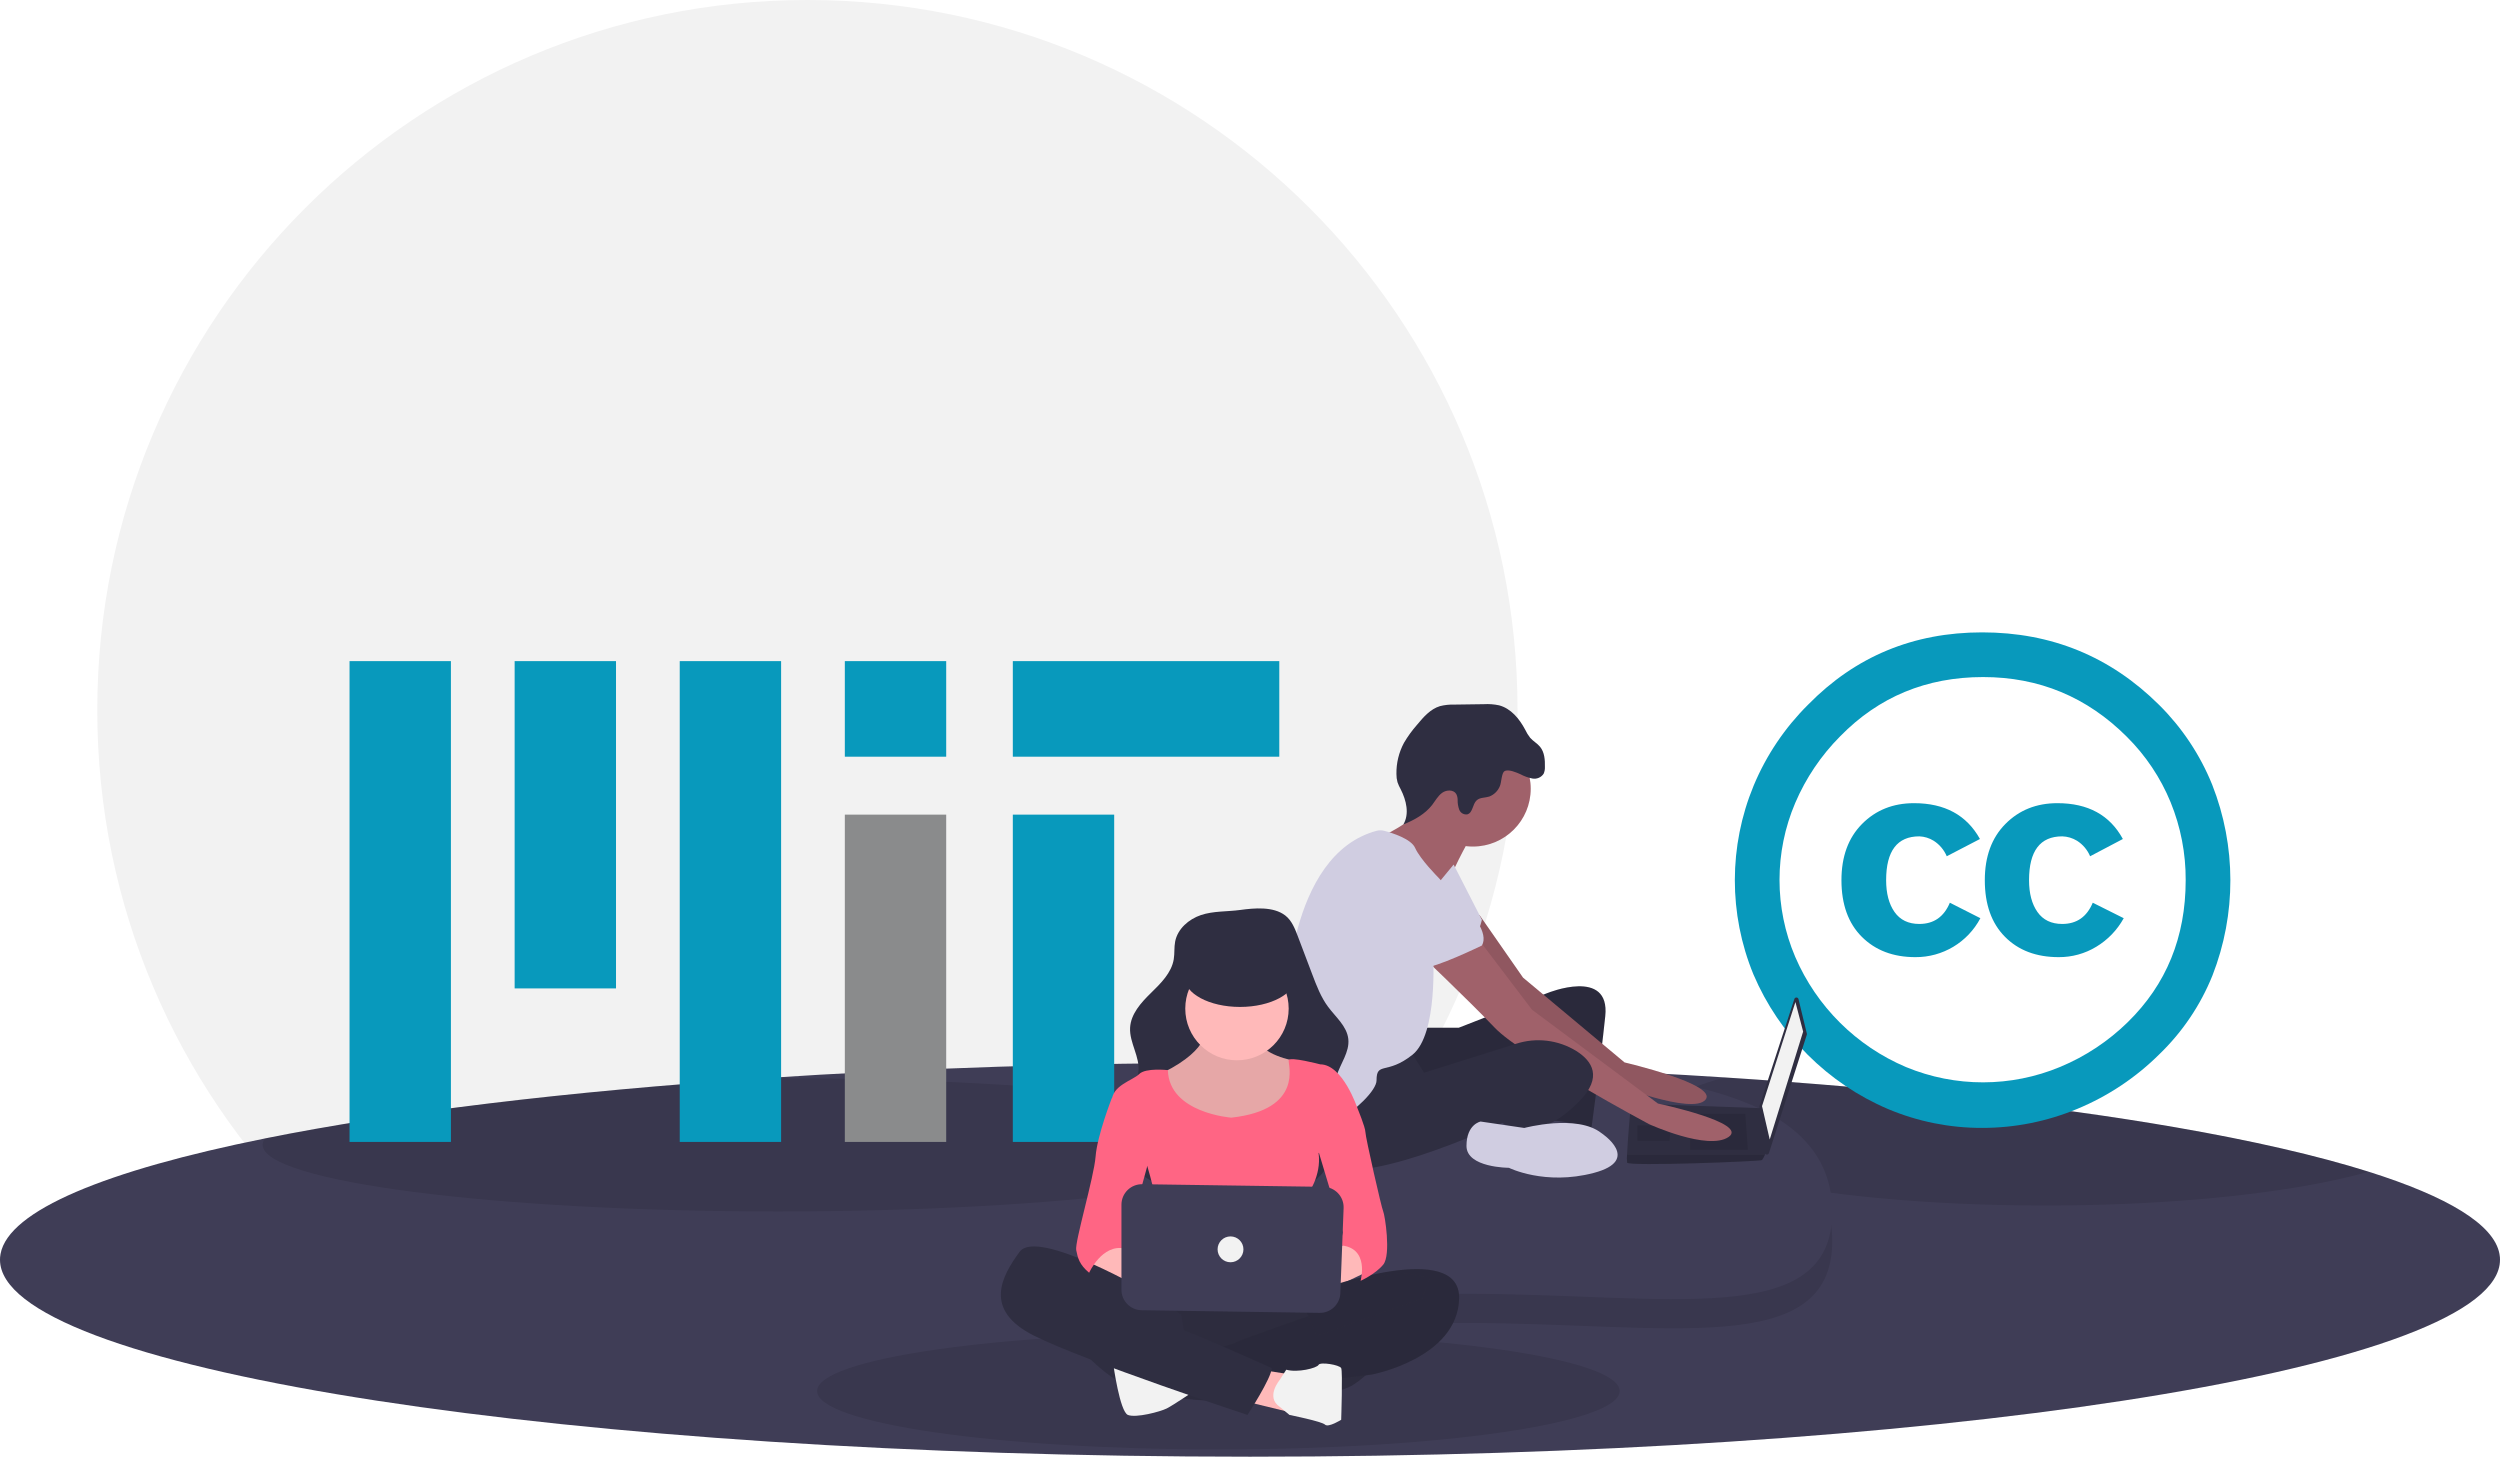
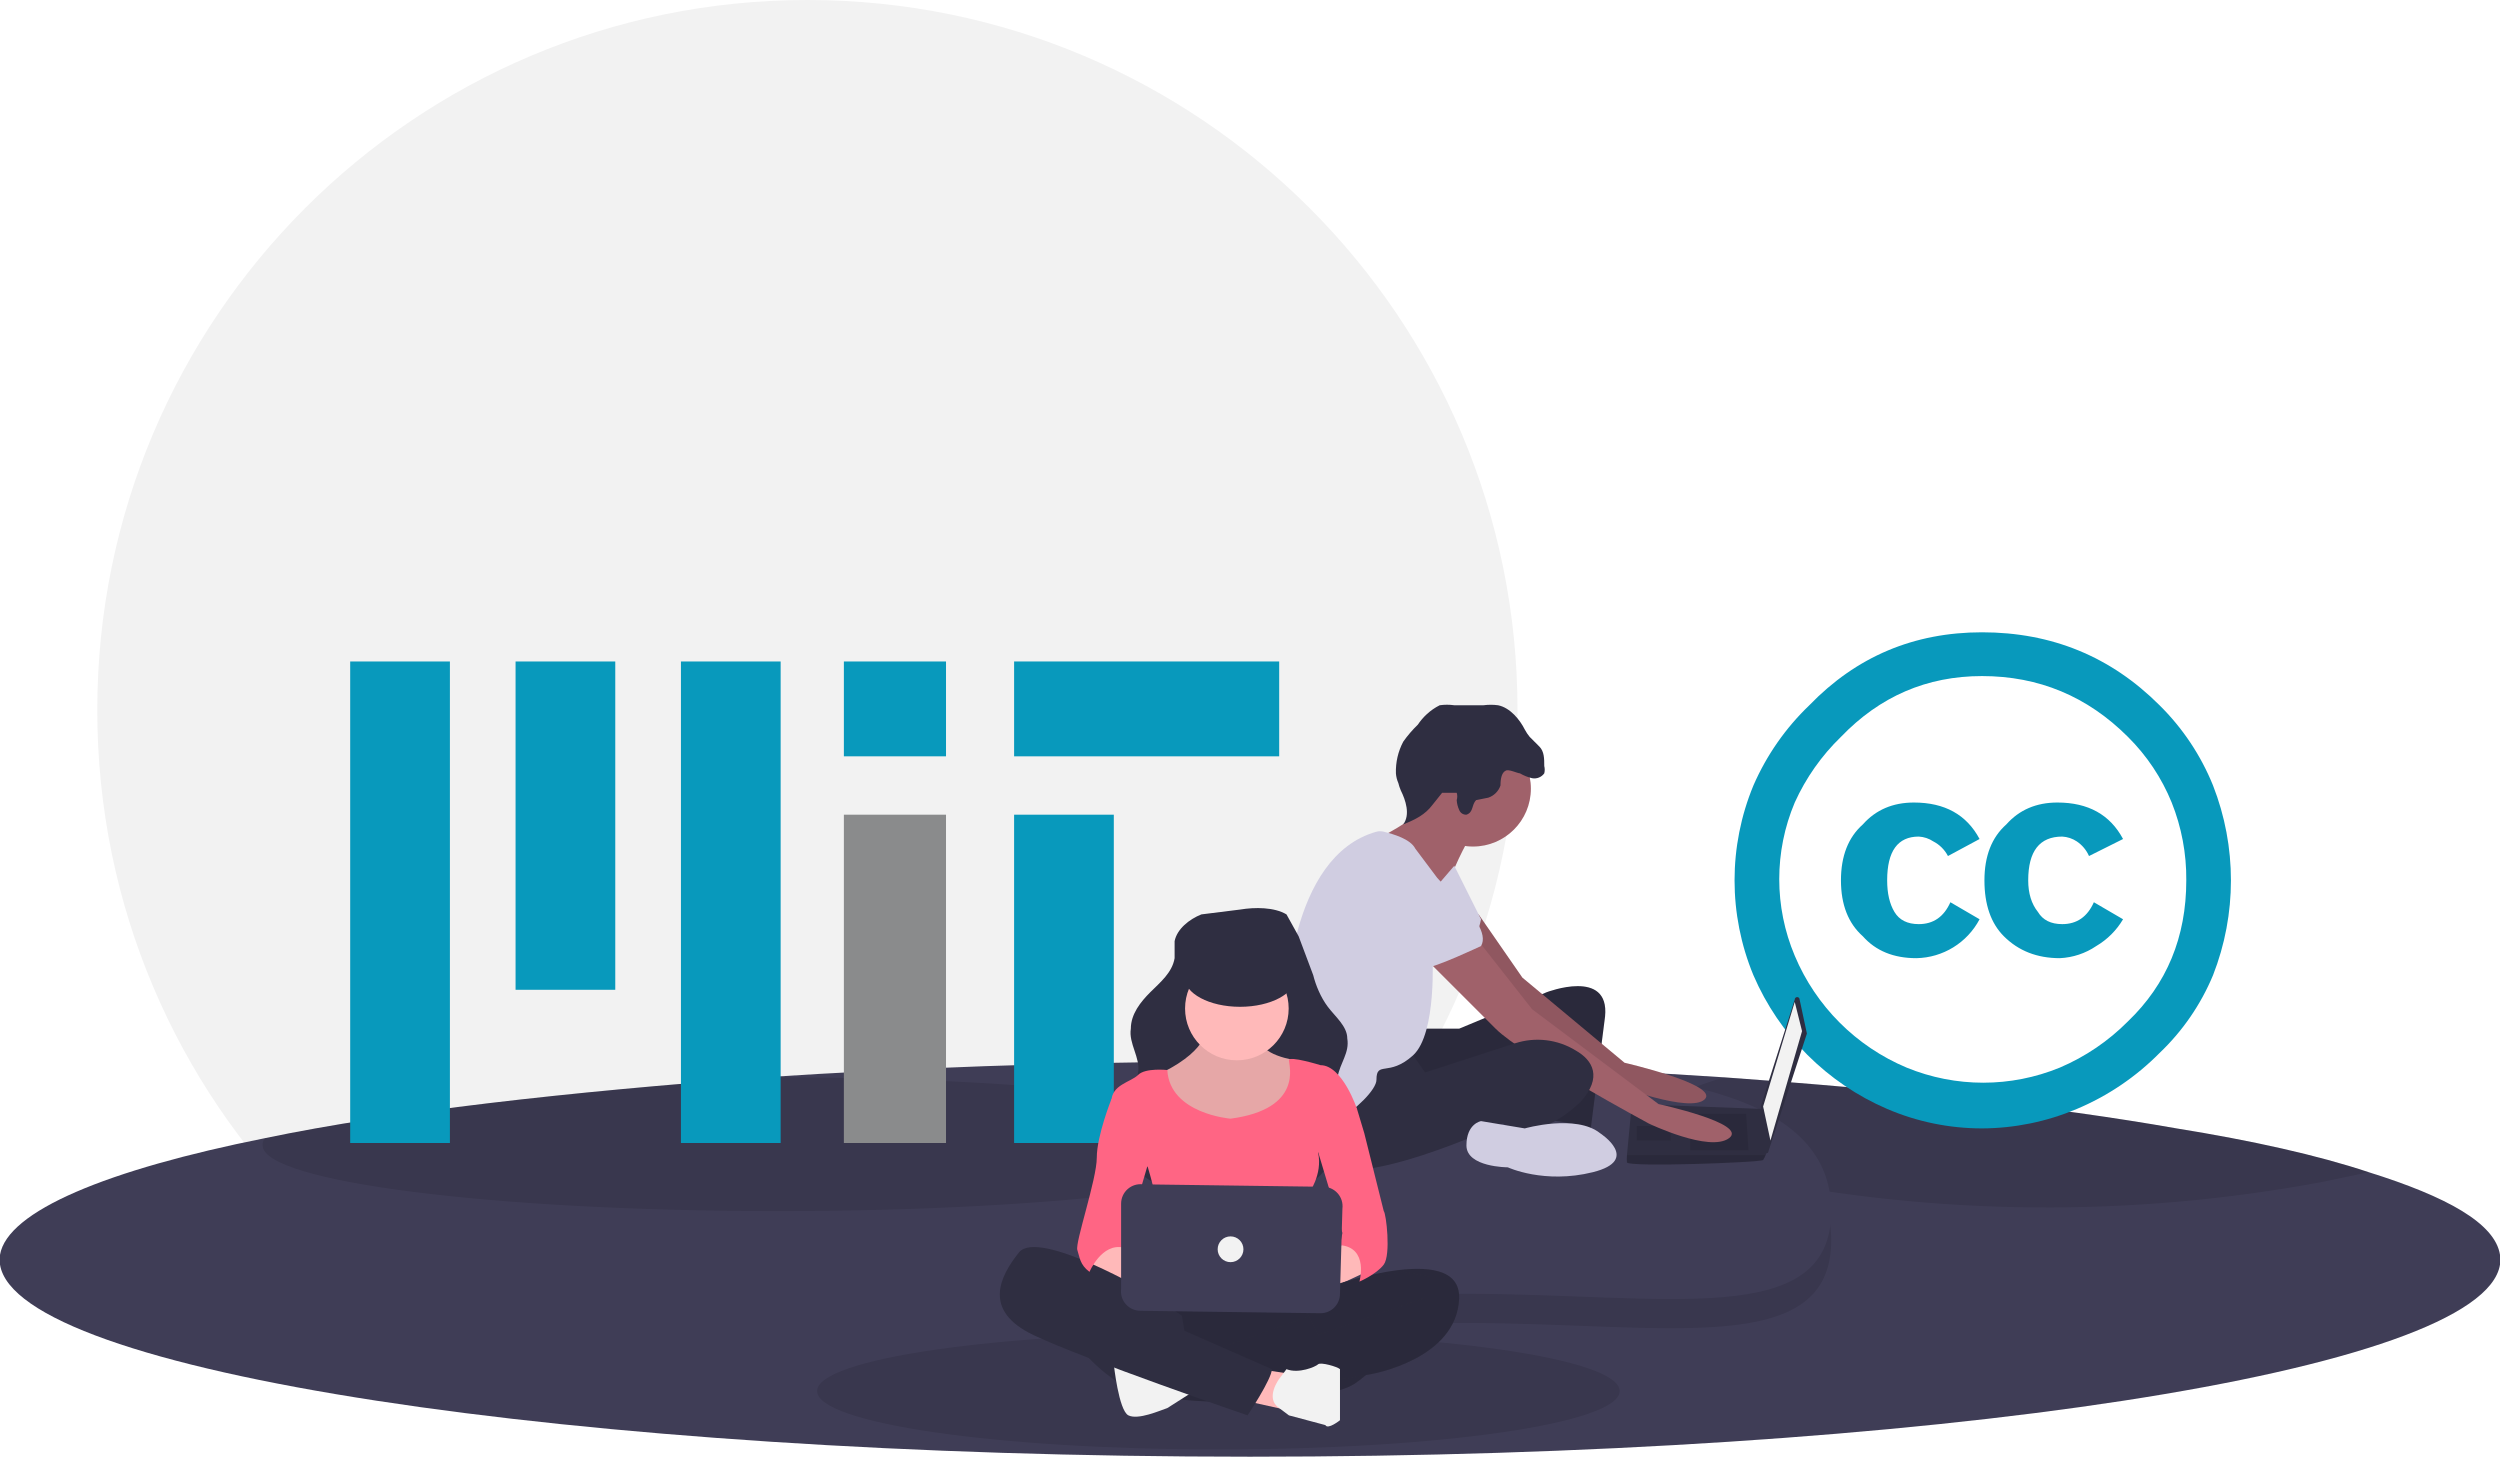
- <svg xmlns="http://www.w3.org/2000/svg" id="a58ef234-55dd-4456-b368-278f056cc5c7" data-name="Layer 1" width="1028" height="598.997" viewBox="0 0 1028 598.997">
-   <circle cx="332.005" cy="292.004" r="292.004" fill="#f2f2f2" />
-   <path d="M1114,668.499a13.69,13.69,0,0,1-.17,2.12c-7.14,43.76-234.46,78.88-513.83,78.88s-506.69-35.12-513.83-78.88a13.675,13.675,0,0,1-.17-2.12c0-.2,0-.41.02-.61,0-.11.01-.21.01-.32a.489.489,0,0,0,.01-.12c.04-.45.1-.88.18-1.32,3.26-17.89,43.35-34.33,108.74-47.5,53.48-10.77,123.89-19.36,204.93-24.76,61.5-4.1,129.12-6.37,200.11-6.37,57.12,0,112.06,1.47,163.38,4.17h.02q16.11.855,31.74,1.87c71.33,4.62,134.63,11.69,185.63,20.54,31.37,5.45,58.1,11.58,79.19,18.22h.01c32.46,10.23,51.6,21.7,53.81,33.83.08.44.14.87.18,1.32a.487.487,0,0,0,.01.12c0,.11.01.21.01.32C1114,668.089,1114,668.299,1114,668.499Z" transform="translate(-86 -150.5013)" fill="#3f3d56" />
-   <ellipse cx="501" cy="571.997" rx="165" ry="24" opacity="0.1" />
-   <path d="M1059.96,632.299c-5.77,1.65-12.27,3.18-19.4,4.58-29.36,5.78-69.42,9.33-113.53,9.33-49.28,0-93.45-4.43-123.38-11.44-24.84-5.82-39.88-13.39-39.88-21.7,0-7.3,11.64-14.06,31.37-19.53,71.33,4.62,134.63,11.69,185.63,20.54C1012.14,619.529,1038.87,625.659,1059.96,632.299Z" transform="translate(-86 -150.5013)" opacity="0.1" />
-   <path d="M618,621.249c0,15.13-94.92,27.4-212,27.4s-212-12.27-212-27.4a4.372,4.372,0,0,1,.96-2.62c53.48-10.77,123.89-19.36,204.93-24.76q3.045-.015,6.11-.01C523.08,593.859,618,606.119,618,621.249Z" transform="translate(-86 -150.5013)" opacity="0.1" />
-   <rect x="416.472" y="334.975" width="41.685" height="134.584" fill="#0899bc" />
-   <rect x="279.506" y="271.851" width="41.685" height="197.708" fill="#0899bc" />
-   <rect x="143.73" y="271.851" width="41.685" height="197.708" fill="#0899bc" />
-   <rect x="211.618" y="271.851" width="41.685" height="134.584" fill="#0899bc" />
-   <rect x="347.393" y="271.851" width="41.685" height="39.303" fill="#0899bc" />
-   <rect x="347.393" y="334.975" width="41.685" height="134.584" fill="#8a8b8c" />
-   <rect x="416.472" y="271.851" width="109.573" height="39.303" fill="#0899bc" />
-   <path d="M901.062,410.53q42.748,0,72.774,29.839A97.983,97.983,0,0,1,995.668,473.208a107.346,107.346,0,0,1,.096,78.409,93.533,93.533,0,0,1-21.739,32.294,104.704,104.704,0,0,1-33.841,22.561,101.425,101.425,0,0,1-39.114,7.823,99.015,99.015,0,0,1-38.662-7.734A104.845,104.845,0,0,1,807.007,551.165a101.764,101.764,0,0,1,.089-77.594A102.307,102.307,0,0,1,829.565,440.185Q858.674,410.537,901.062,410.53Zm.369,18.377q-34.93,0-58.768,24.379A87.595,87.595,0,0,0,824.197,480.668a80.789,80.789,0,0,0,0,63.311,86.249,86.249,0,0,0,45.577,45.31,82.687,82.687,0,0,0,63.41-.089,87.995,87.995,0,0,0,27.741-18.374q23.831-23.287,23.828-58.405a83.659,83.659,0,0,0-6.186-32.02,81.465,81.465,0,0,0-18.002-26.929Q935.989,428.909,901.431,428.908Zm-1.277,66.591-13.649,7.097a14.006,14.006,0,0,0-5.365-6.368,12.087,12.087,0,0,0-5.916-1.818q-13.64,0-13.646,18.011,0,8.186,3.454,13.095,3.458,4.914,10.192,4.916,8.916,0,12.557-8.733l12.551,6.368a29.99,29.99,0,0,1-26.745,16.012q-13.644,0-22.016-8.37-8.367-8.367-8.367-23.284,0-14.557,8.46-23.105,8.458-8.549,21.38-8.552Q891.97,480.757,900.155,495.498Zm58.765,0-13.465,7.097a13.992,13.992,0,0,0-5.368-6.368,12.373,12.373,0,0,0-6.094-1.818q-13.644,0-13.649,18.011,0,8.186,3.458,13.095,3.453,4.914,10.192,4.916,8.907,0,12.548-8.733l12.735,6.368a31.277,31.277,0,0,1-11.274,11.736,29.398,29.398,0,0,1-15.464,4.276q-13.831,0-22.099-8.37-8.291-8.367-8.284-23.284,0-14.557,8.463-23.105,8.453-8.549,21.373-8.552Q950.912,480.757,958.919,495.498Z" transform="translate(-86 -150.5013)" fill="#0899bc" />
-   <path d="M839.417,660.837c0,48.737-67.934,33.663-151.113,33.663s-150.104,15.075-150.104-33.663,67.925-59.337,151.104-59.337S839.417,612.099,839.417,660.837Z" transform="translate(-86 -150.5013)" opacity="0.1" />
-   <path d="M839.417,648.837c0,48.737-67.934,33.663-151.113,33.663s-150.104,15.075-150.104-33.663,67.925-59.337,151.104-59.337S839.417,600.099,839.417,648.837Z" transform="translate(-86 -150.5013)" fill="#3f3d56" />
-   <path d="M825.542,561.343l3.434,14.164a.885.885,0,0,1-.017.478l-15.575,48.673a.885.885,0,0,1-1.722-.17l-2.155-18.961a.885.885,0,0,1,.038-.374l14.297-43.876A.885.885,0,0,1,825.542,561.343Z" transform="translate(-86 -150.5013)" fill="#2f2e41" />
-   <polygon points="738.278 412.038 741.449 424.19 727.711 468.572 724.541 454.835 738.278 412.038" fill="#f2f2f2" />
-   <path d="M755.064,628.584c.528,1.585,54.949-.528,55.477-1.057a11.469,11.469,0,0,0,1.162-2.113c.497-1.057.951-2.113.951-2.113l-2.113-17.108L756.649,604.279s-1.347,14.498-1.622,21.134A15.853,15.853,0,0,0,755.064,628.584Z" transform="translate(-86 -150.5013)" fill="#2f2e41" />
-   <polygon points="717.673 458.005 718.729 472.799 694.953 472.799 694.953 458.005 717.673 458.005" opacity="0.1" />
-   <polygon points="687.028 462.76 687.17 462.732 686.5 469.1 673.291 469.1 673.291 462.76 687.028 462.76" opacity="0.1" />
-   <path d="M755.064,628.584c.528,1.585,54.949-.528,55.477-1.057a11.469,11.469,0,0,0,1.162-2.113H755.027A15.853,15.853,0,0,0,755.064,628.584Z" transform="translate(-86 -150.5013)" opacity="0.1" />
-   <path d="M671.055,573.106h14.794l36.457-14.266s25.889-10.567,23.776,9.51S740.27,615.375,740.27,615.375s-11.624-5.284-17.964-3.698-2.113-32.23-2.113-32.23-51.779,24.833-56.534,21.663-5.812-25.361-5.812-25.361Z" transform="translate(-86 -150.5013)" fill="#2f2e41" />
-   <path d="M671.055,573.106h14.794l36.457-14.266s25.889-10.567,23.776,9.51S740.27,615.375,740.27,615.375s-11.624-5.284-17.964-3.698-2.113-32.23-2.113-32.23-51.779,24.833-56.534,21.663-5.812-25.361-5.812-25.361Z" transform="translate(-86 -150.5013)" opacity="0.1" />
-   <path d="M694.363,526.777l17.904,25.723,41.74,34.871s38.57,8.982,33.286,15.322-37.513-6.34-37.513-6.34S701.7,561.483,700.115,558.841s-19.021-27.474-19.021-27.474Z" transform="translate(-86 -150.5013)" fill="#a0616a" />
-   <path d="M694.363,526.777l17.904,25.723,41.74,34.871s38.57,8.982,33.286,15.322-37.513-6.34-37.513-6.34S701.7,561.483,700.115,558.841s-19.021-27.474-19.021-27.474Z" transform="translate(-86 -150.5013)" opacity="0.1" />
-   <circle cx="605.661" cy="324.331" r="23.776" fill="#a0616a" />
-   <path d="M690.076,495.967s-7.925,13.737-9.51,21.134-23.776-14.794-23.776-14.794l-2.906-7.661s20.87-9.775,19.285-17.7S690.076,495.967,690.076,495.967Z" transform="translate(-86 -150.5013)" fill="#a0616a" />
-   <path d="M683.736,506.005l11.624,22.719s-2.642,11.095-6.869,12.152-22.191-13.737-22.191-13.737Z" transform="translate(-86 -150.5013)" fill="#d0cde1" />
-   <path d="M694.303,537.178l21.663,28.531,51.779,38.57s37.513,7.925,29.06,13.737-32.758-5.284-32.758-5.284-52.307-28.003-63.403-39.627-31.701-31.173-31.701-31.173Z" transform="translate(-86 -150.5013)" fill="#a0616a" />
-   <path d="M665.244,581.56l6.34,10.039,37.839-11.905a29.751,29.751,0,0,1,24.771,2.989c6.604,4.161,10.831,10.765,1.321,20.54-19.021,19.549-31.701,8.982-31.701,8.982s-63.931,30.116-74.498,15.322-11.095-22.191-11.095-22.191S658.903,579.975,665.244,581.56Z" transform="translate(-86 -150.5013)" fill="#2f2e41" />
-   <path d="M744.497,616.432s16.907,11.095-3.17,16.379-34.871-2.113-34.871-2.113-17.436,0-17.436-8.982,5.812-10.039,5.812-10.039l17.964,2.642S734.458,608.506,744.497,616.432Z" transform="translate(-86 -150.5013)" fill="#d0cde1" />
-   <path d="M711.166,468.851a17.728,17.728,0,0,0,4.982,1.785,4.548,4.548,0,0,0,4.595-1.969,6.181,6.181,0,0,0,.522-2.795c.064-2.901-.146-6.038-1.985-8.283-1.17-1.429-2.878-2.33-4.089-3.724a17.598,17.598,0,0,1-2.067-3.378c-2.356-4.424-5.843-8.676-10.69-9.951a23.183,23.183,0,0,0-6.24-.477l-12.206.172a21.251,21.251,0,0,0-5.872.632c-3.929,1.188-6.789,4.492-9.409,7.651a47.851,47.851,0,0,0-5.396,7.448,26.133,26.133,0,0,0-3.098,12.804,11.98,11.98,0,0,0,.439,3.388,18.801,18.801,0,0,0,1.332,2.925c2.289,4.496,3.648,10.112,1.07,14.449,4.478-1.829,8.909-4.228,11.863-8.058,1.321-1.714,2.358-3.72,4.119-4.977s4.631-1.367,5.761.479a5.163,5.163,0,0,1,.583,2.418,11.084,11.084,0,0,0,.668,4.081,3.058,3.058,0,0,0,3.322,1.896c2.3-.648,2.08-4.179,3.852-5.782,1.346-1.218,3.422-.985,5.15-1.538a7.643,7.643,0,0,0,4.387-4.321c.655-1.468.645-5.31,1.884-6.105C706.194,466.625,709.726,468.21,711.166,468.851Z" transform="translate(-86 -150.5013)" fill="#2f2e41" />
-   <path d="M651.996,492.139a6.271,6.271,0,0,1,3.264.008c3.392.911,10.995,3.321,12.625,6.989,2.113,4.755,9.51,12.152,9.51,12.152s10.039,10.039,7.925,16.907-10.039,14.794-10.039,14.794,2.113,32.758-8.454,41.212-14.794,2.642-14.794,10.567-32.758,32.758-39.098,17.436c0,0,3.17-28.531,2.113-38.57C614.008,563.741,615.533,502.011,651.996,492.139Z" transform="translate(-86 -150.5013)" fill="#d0cde1" />
-   <path d="M668.942,505.477s32.23,23.776,26.418,33.815c0,0-19.549,9.51-23.776,8.982s-20.606-19.021-24.833-20.606S640.411,497.552,668.942,505.477Z" transform="translate(-86 -150.5013)" fill="#d0cde1" />
-   <path d="M579.811,526.783c-5.013,1.693-9.554,5.652-10.58,10.843-.476,2.406-.184,4.907-.585,7.327-.929,5.612-5.334,9.897-9.396,13.878s-8.258,8.606-8.555,14.286c-.325,6.22,4.186,12.047,3.406,18.226-.907,7.179-8.489,11.831-10.364,18.82-1.252,4.667.282,9.694,2.805,13.815,4.809,7.852,13.028,13.183,21.781,16.041s18.075,3.459,27.282,3.556c11.211.117,23.383-.845,31.806-8.244a25.48,25.48,0,0,0,8.459-16.588c.8-8.571-2.777-17.426-.31-25.673,1.553-5.19,5.447-9.93,4.866-15.316-.568-5.266-5.168-8.999-8.323-13.253-2.946-3.972-4.734-8.663-6.486-13.288l-5.995-15.824c-1.178-3.111-2.473-6.382-5.099-8.424-4.917-3.822-12.822-3.071-18.572-2.283C590.619,525.412,584.94,525.051,579.811,526.783Z" transform="translate(-86 -150.5013)" fill="#2f2e41" />
-   <path d="M581.688,572.877s2.657,8.637-17.274,18.602,1.993,20.595,1.993,20.595l23.253,5.315s23.917-3.322,26.575-7.308,7.308-17.274,5.979-19.267a31.061,31.061,0,0,0-3.322-3.986s-15.945-2.657-15.281-9.966S581.688,572.877,581.688,572.877Z" transform="translate(-86 -150.5013)" fill="#ffb9b9" />
-   <path d="M581.688,572.877s2.657,8.637-17.274,18.602,1.993,20.595,1.993,20.595l23.253,5.315s23.917-3.322,26.575-7.308,7.308-17.274,5.979-19.267a31.061,31.061,0,0,0-3.322-3.986s-15.945-2.657-15.281-9.966S581.688,572.877,581.688,572.877Z" transform="translate(-86 -150.5013)" opacity="0.1" />
-   <circle cx="508.643" cy="414.736" r="21.26" fill="#ffb9b9" />
-   <path d="M592.318,610.082s-25.604-1.872-26.089-19.539c0,0-9.122-1.057-11.78,1.601s-11.294,4.651-11.294,11.294,14.616,26.575,14.616,26.575,7.972,26.575,4.651,31.225-3.986,16.609-3.986,16.609,33.218-2.657,38.533,0,26.575,2.657,27.904,0-1.329-35.876-1.329-35.876,5.979-7.972,4.651-17.274L644.139,606.096s-5.979-17.938-15.281-17.938c0,0-12.623-3.322-12.955-1.661S622.215,606.76,592.318,610.082Z" transform="translate(-86 -150.5013)" fill="#ff6584" />
-   <path d="M532.525,668.547s5.979,9.301,21.26,11.294,17.938-3.322,16.609-4.651-17.274-7.308-17.274-7.308l-9.301-7.308Z" transform="translate(-86 -150.5013)" fill="#ffb9b9" />
-   <path d="M641.481,660.574l-17.274,9.966s-22.589-1.329-13.952,5.315,24.582,3.986,24.582,3.986l15.281-7.308Z" transform="translate(-86 -150.5013)" fill="#ffb9b9" />
-   <path d="M555.113,677.848s-15.945,39.198,3.322,45.177,72.416,4.651,84.375-3.322,15.281-18.602,13.287-21.924-15.281-12.623-24.582-13.287S555.113,677.848,555.113,677.848Z" transform="translate(-86 -150.5013)" fill="#2f2e41" />
-   <path d="M555.113,677.848s-15.945,39.198,3.322,45.177,72.416,4.651,84.375-3.322,15.281-18.602,13.287-21.924-15.281-12.623-24.582-13.287S555.113,677.848,555.113,677.848Z" transform="translate(-86 -150.5013)" opacity="0.05" />
-   <path d="M630.378,680.283s56.281-20.373,55.617,4.208-35.876,31.225-35.876,31.225l-10.63,1.329-58.465,1.993s1.993-10.63-2.657-11.959c0,0,15.281-3.986,15.945-4.651s38.533-13.952,41.191-14.616,10.63-5.979,16.609-5.315c0,0,6.644-5.315,13.952-3.986l-20.595,1.329Z" transform="translate(-86 -150.5013)" fill="#2f2e41" />
-   <path d="M630.378,680.283s56.281-20.373,55.617,4.208-35.876,31.225-35.876,31.225l-10.63,1.329-58.465,1.993s1.993-10.63-2.657-11.959c0,0,15.281-3.986,15.945-4.651s38.533-13.952,41.191-14.616,10.63-5.979,16.609-5.315c0,0,6.644-5.315,13.952-3.986l-20.595,1.329Z" transform="translate(-86 -150.5013)" opacity="0.1" />
-   <polygon points="534.434 533.081 541.53 549.271 584.714 533.99 588.036 525.354 576.741 523.36 554.035 527.347 544.187 530.004 534.434 533.081" fill="#2f2e41" />
-   <polygon points="534.434 533.081 541.53 549.271 584.714 533.99 588.036 525.354 576.741 523.36 554.035 527.347 544.187 530.004 534.434 533.081" opacity="0.1" />
-   <path d="M528.538,703.094s12.623,15.945,27.239,19.931,22.589-1.329,22.589-1.329L573.716,703.094l-1.993-11.959L563.086,685.156l-17.274-7.972-20.595-6.644s-8.637-1.329-8.637,0,7.972,21.26,7.972,21.26Z" transform="translate(-86 -150.5013)" fill="#2f2e41" />
-   <path d="M543.819,711.731s2.657,19.267,5.979,20.595,13.287-1.329,15.945-2.657,11.691-7.459,11.691-7.459S545.812,710.402,543.819,711.731Z" transform="translate(-86 -150.5013)" fill="#f2f2f2" />
-   <polygon points="518.277 563.223 530.9 565.216 529.571 580.496 511.964 576.22 518.277 563.223" fill="#ffb9b9" />
-   <path d="M612.186,717.977s-5.916,7.042.063,11.028l3.986,3.322s13.287,2.657,14.616,3.986,6.644-1.993,6.644-1.993.664-19.931,0-21.26-8.637-2.657-9.301-1.329-8.637,3.322-13.287,1.993Z" transform="translate(-86 -150.5013)" fill="#f2f2f2" />
-   <path d="M559.099,682.499s-46.506-27.239-53.814-17.274-15.281,23.917,5.979,34.547,87.697,32.554,87.697,32.554,9.966-15.281,9.966-19.267c0,0-35.212-15.945-41.191-17.274s-29.897-16.609-33.219-17.938-7.972-5.315-7.972-5.315Z" transform="translate(-86 -150.5013)" fill="#2f2e41" />
-   <path d="M545.812,600.117l-2.657,1.993s-5.979,15.281-6.644,23.917-8.637,35.212-7.972,38.533,1.329,5.979,5.315,9.301c0,0,5.315-11.959,14.616-9.966l11.294-41.191Z" transform="translate(-86 -150.5013)" fill="#ff6584" />
-   <path d="M638.824,600.117l5.315,5.979s3.322,7.972,3.322,9.966,6.644,31.225,7.308,32.554,3.322,17.938,0,21.924-9.301,6.644-9.301,6.644,3.986-13.952-8.637-14.616l1.329-5.315-11.959-39.862Z" transform="translate(-86 -150.5013)" fill="#ff6584" />
-   <path d="M547.141,645.858v34.995a8.413,8.413,0,0,0,8.289,8.413l73.185,1.084a8.413,8.413,0,0,0,8.532-8.089l1.346-34.999a8.413,8.413,0,0,0-8.285-8.736l-74.531-1.08A8.413,8.413,0,0,0,547.141,645.858Z" transform="translate(-86 -150.5013)" fill="#3f3d56" />
-   <ellipse cx="509.89" cy="401.732" rx="22.884" ry="12.322" fill="#2f2e41" />
-   <circle cx="505.986" cy="513.727" r="5.315" fill="#f2f2f2" />
+ <svg xmlns="http://www.w3.org/2000/svg" data-name="Layer 1" width="1028" height="599">
+   <circle cx="332" cy="292" r="292" fill="#f2f2f2" />
+   <path d="M1028 518a14 14 0 010 2c-7 44-235 79-514 79S7 564 0 520a14 14 0 010-2v-1-1c3-18 44-35 109-48 53-11 124-19 205-25a3034 3034 0 01363-2l32 2c71 5 135 12 186 21 31 5 58 11 79 18 32 10 52 21 54 34v2z" fill="#3f3d56" />
+   <ellipse cx="501" cy="572" rx="165" ry="24" opacity=".1" />
+   <path d="M974 482l-19 4a617 617 0 01-237-2c-25-6-40-13-40-21s11-14 31-20c71 5 135 12 186 21 31 5 58 11 79 18zM532 471c0 15-95 27-212 27s-212-12-212-27a4 4 0 011-3c53-11 124-19 205-25h6c117 0 212 13 212 28z" opacity=".1" />
+   <path fill="#0899bc" d="M417 335h41v135h-41zM280 272h41v198h-41zM144 272h41v198h-41zM212 272h41v135h-41zM347 272h42v39h-42z" />
+   <path fill="#8a8b8c" d="M347 335h42v135h-42z" />
+   <path fill="#0899bc" d="M417 272h109v39H417zM815 260q43 0 73 30a98 98 0 0122 33 107 107 0 010 78 94 94 0 01-22 32 105 105 0 01-34 23 101 101 0 01-39 8 99 99 0 01-39-8 105 105 0 01-55-55 102 102 0 010-78 102 102 0 0123-33q29-30 71-30zm0 18q-34 0-58 25a88 88 0 00-19 27 81 81 0 000 63 86 86 0 0046 46 83 83 0 0063 0 88 88 0 0028-19q24-23 24-58a84 84 0 00-6-32 81 81 0 00-18-27q-25-25-60-25zm-1 67l-13 7a14 14 0 00-6-6 12 12 0 00-6-2q-13 0-13 18 0 8 3 13t10 5q9 0 13-9l12 7a30 30 0 01-26 16q-14 0-22-9-9-8-9-23t9-23q8-9 21-9 19 0 27 15zm59 0l-14 7a14 14 0 00-5-6 12 12 0 00-6-2q-14 0-14 18 0 8 4 13 3 5 10 5 9 0 13-9l12 7a31 31 0 01-11 11 29 29 0 01-15 5q-14 0-23-9-8-8-8-23t9-23q8-9 21-9 19 0 27 15z" />
+   <path d="M753 510c0 49-68 34-151 34s-150 15-150-34 68-59 151-59 150 11 150 59z" opacity=".1" />
+   <path d="M753 498c0 49-68 34-151 34s-150 15-150-34 68-59 151-59 150 11 150 59z" fill="#3f3d56" />
+   <path d="M740 411l3 14-16 49a1 1 0 01-1 0l-2-19 14-44a1 1 0 012 0z" fill="#2f2e41" />
+   <path fill="#f2f2f2" d="M738 412l3 12-13 45-3-14 13-43z" />
+   <path d="M669 478c1 2 55 0 56-1a11 11 0 001-2l1-2-2-17-54-2-2 21a16 16 0 000 3z" fill="#2f2e41" />
+   <path opacity=".1" d="M718 458l1 15h-24v-15h23zM687 463v6h-14v-6h14zM669 478c1 2 55 0 56-1a11 11 0 001-2h-57a16 16 0 000 3z" />
+   <path d="M585 423h15l36-15s26-10 24 10l-6 47s-11-5-18-4-2-32-2-32-52 25-56 22-6-26-6-26z" fill="#2f2e41" />
+   <path d="M585 423h15l36-15s26-10 24 10l-6 47s-11-5-18-4-2-32-2-32-52 25-56 22-6-26-6-26z" opacity=".1" />
+   <path d="M608 376l18 26 42 35s39 9 33 15-37-6-37-6-48-35-50-38l-19-27z" fill="#a0616a" />
+   <path d="M608 376l18 26 42 35s39 9 33 15-37-6-37-6-48-35-50-38l-19-27z" opacity=".1" />
+   <circle cx="605.7" cy="324.3" r="23.8" fill="#a0616a" />
+   <path d="M604 345s-8 14-9 22-24-15-24-15l-3-8s21-10 19-18 17 19 17 19z" fill="#a0616a" />
+   <path d="M598 356l11 22s-2 11-7 12-22-13-22-13z" fill="#d0cde1" />
+   <path d="M608 387l22 28 52 39s37 8 29 14-33-6-33-6-52-28-63-39l-32-32z" fill="#a0616a" />
+   <path d="M579 431l7 10 37-12a30 30 0 0125 3c7 4 11 11 2 21-20 19-32 9-32 9s-64 30-75 15-11-22-11-22 41-26 47-24z" fill="#2f2e41" />
+   <path d="M658 466s17 11-3 16-35-2-35-2-17 0-17-9 6-10 6-10l18 3s21-6 31 2z" fill="#d0cde1" />
+   <path d="M625 318a18 18 0 005 2 5 5 0 005-2 6 6 0 000-3c0-3 0-6-2-8l-4-4a18 18 0 01-2-3c-2-4-6-9-11-10a23 23 0 00-6 0h-12a21 21 0 00-6 0c-4 2-7 5-9 8a48 48 0 00-6 7 26 26 0 00-3 13 12 12 0 001 4 19 19 0 001 3c2 4 4 10 1 14 5-2 9-4 12-8l4-5h6a5 5 0 010 3 11 11 0 001 4 3 3 0 003 2c3-1 2-4 4-6l5-1a8 8 0 005-5c0-1 0-5 2-6 1-1 5 1 6 1z" fill="#2f2e41" />
+   <path d="M566 342a6 6 0 013 0c4 1 11 3 13 7l9 12s10 10 8 17-10 14-10 14 2 33-8 42-15 2-15 10-33 33-39 18c0 0 3-29 2-39s1-71 37-81z" fill="#d0cde1" />
+   <path d="M583 355s32 24 26 34c0 0-19 9-23 9s-21-19-25-21-7-30 22-22z" fill="#d0cde1" />
+   <path d="M494 376c-5 2-10 6-11 11v7c-1 6-6 10-10 14s-8 9-8 15c-1 6 4 12 3 18-1 7-8 12-10 19-2 4 0 9 3 13 4 8 13 14 21 17s18 3 28 3c11 0 23-1 31-8a25 25 0 009-17c1-8-3-17 0-25 1-6 5-10 4-16 0-5-5-9-8-13s-5-9-6-13l-6-16-5-9c-5-3-13-3-19-2l-16 2z" fill="#2f2e41" />
+   <path d="M496 422s2 9-18 19 2 21 2 21l24 5s24-3 26-7 8-18 6-20a31 31 0 00-3-4s-16-2-15-10-22-4-22-4z" fill="#ffb9b9" />
+   <path d="M496 422s2 9-18 19 2 21 2 21l24 5s24-3 26-7 8-18 6-20a31 31 0 00-3-4s-16-2-15-10-22-4-22-4z" opacity=".1" />
+   <circle cx="508.6" cy="414.7" r="21.3" fill="#ffb9b9" />
+   <path d="M506 460s-25-2-26-20c0 0-9-1-12 2s-11 4-11 11 15 27 15 27 8 26 4 31-4 16-4 16 34-2 39 0 27 3 28 0-1-36-1-36 6-8 4-17l16-18s-6-18-15-18c0 0-13-4-13-2s6 20-24 24z" fill="#ff6584" />
+   <path d="M447 518s6 9 21 11 18-3 16-4l-17-8-9-7zM555 510l-17 10s-22-1-14 5 25 4 25 4l15-7z" fill="#ffb9b9" />
+   <path d="M469 527s-16 40 3 46 73 4 85-4 15-18 13-22-15-12-24-13l-77-7z" fill="#2f2e41" />
+   <path d="M469 527s-16 40 3 46 73 4 85-4 15-18 13-22-15-12-24-13l-77-7z" opacity=".1" />
+   <path d="M544 530s57-21 56 4-36 31-36 31l-11 2-58 2s2-11-3-12l16-5 42-15c3-1 10-6 16-5 0 0 7-5 14-4l-21 1z" fill="#2f2e41" />
+   <path d="M544 530s57-21 56 4-36 31-36 31l-11 2-58 2s2-11-3-12l16-5 42-15c3-1 10-6 16-5 0 0 7-5 14-4l-21 1z" opacity=".1" />
+   <path fill="#2f2e41" d="M534 533l8 16 43-15 3-9-11-2-23 4-10 3-10 3z" />
+   <path opacity=".1" d="M534 533l8 16 43-15 3-9-11-2-23 4-10 3-10 3z" />
+   <path d="M443 553s12 16 27 20 22-2 22-2l-4-18-2-12-9-6-17-8-21-7s-8-1-8 0l8 21z" fill="#2f2e41" />
+   <path d="M458 561s2 19 6 21 13-2 16-3l11-7s-31-12-33-11z" fill="#f2f2f2" />
+   <path fill="#ffb9b9" d="M518 563l13 2-1 15-18-4 6-13z" />
+   <path d="M526 567s-6 8 0 12l4 3 15 4c1 2 6-2 6-2v-21c-1-1-8-3-9-2s-8 4-13 2z" fill="#f2f2f2" />
+   <path d="M473 532s-46-27-54-17-15 24 6 34 88 33 88 33 10-15 10-19l-41-18c-6-2-30-16-33-18l-8-5z" fill="#2f2e41" />
+   <path d="M460 450l-3 2s-6 15-6 24-9 35-8 38 1 6 5 9c0 0 5-12 14-10l12-41zM553 450l5 6 3 10 8 32c1 1 3 18 0 22s-10 7-10 7 4-14-8-15l1-5-12-40z" fill="#ff6584" />
+   <path d="M461 495v35a8 8 0 008 9l74 1a8 8 0 008-8l1-35a8 8 0 00-8-9l-74-1a8 8 0 00-9 8z" fill="#3f3d56" />
+   <ellipse cx="509.9" cy="401.7" rx="22.9" ry="12.3" fill="#2f2e41" />
+   <circle cx="506" cy="513.7" r="5.3" fill="#f2f2f2" />
</svg>
